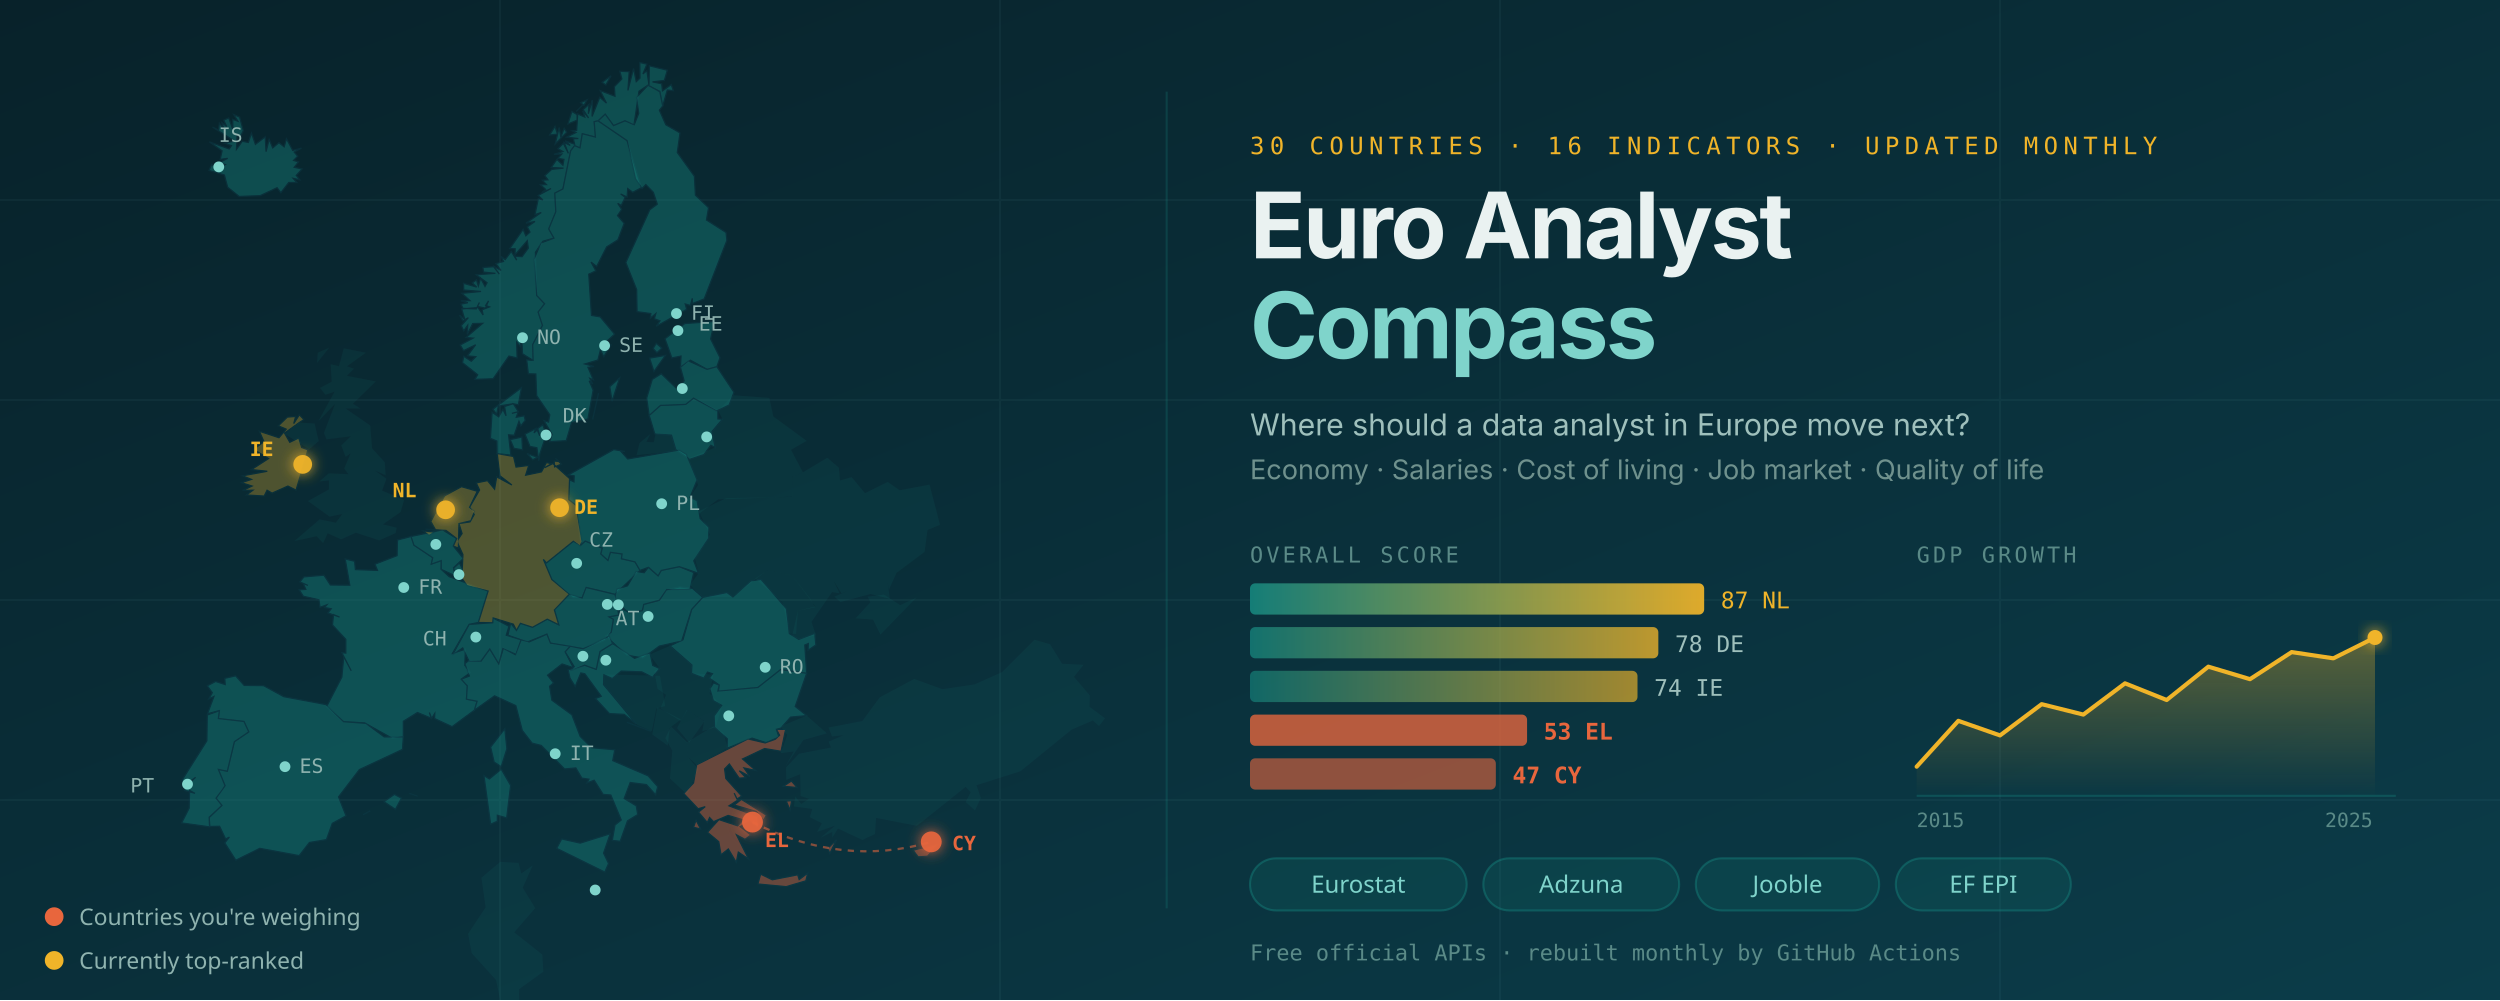
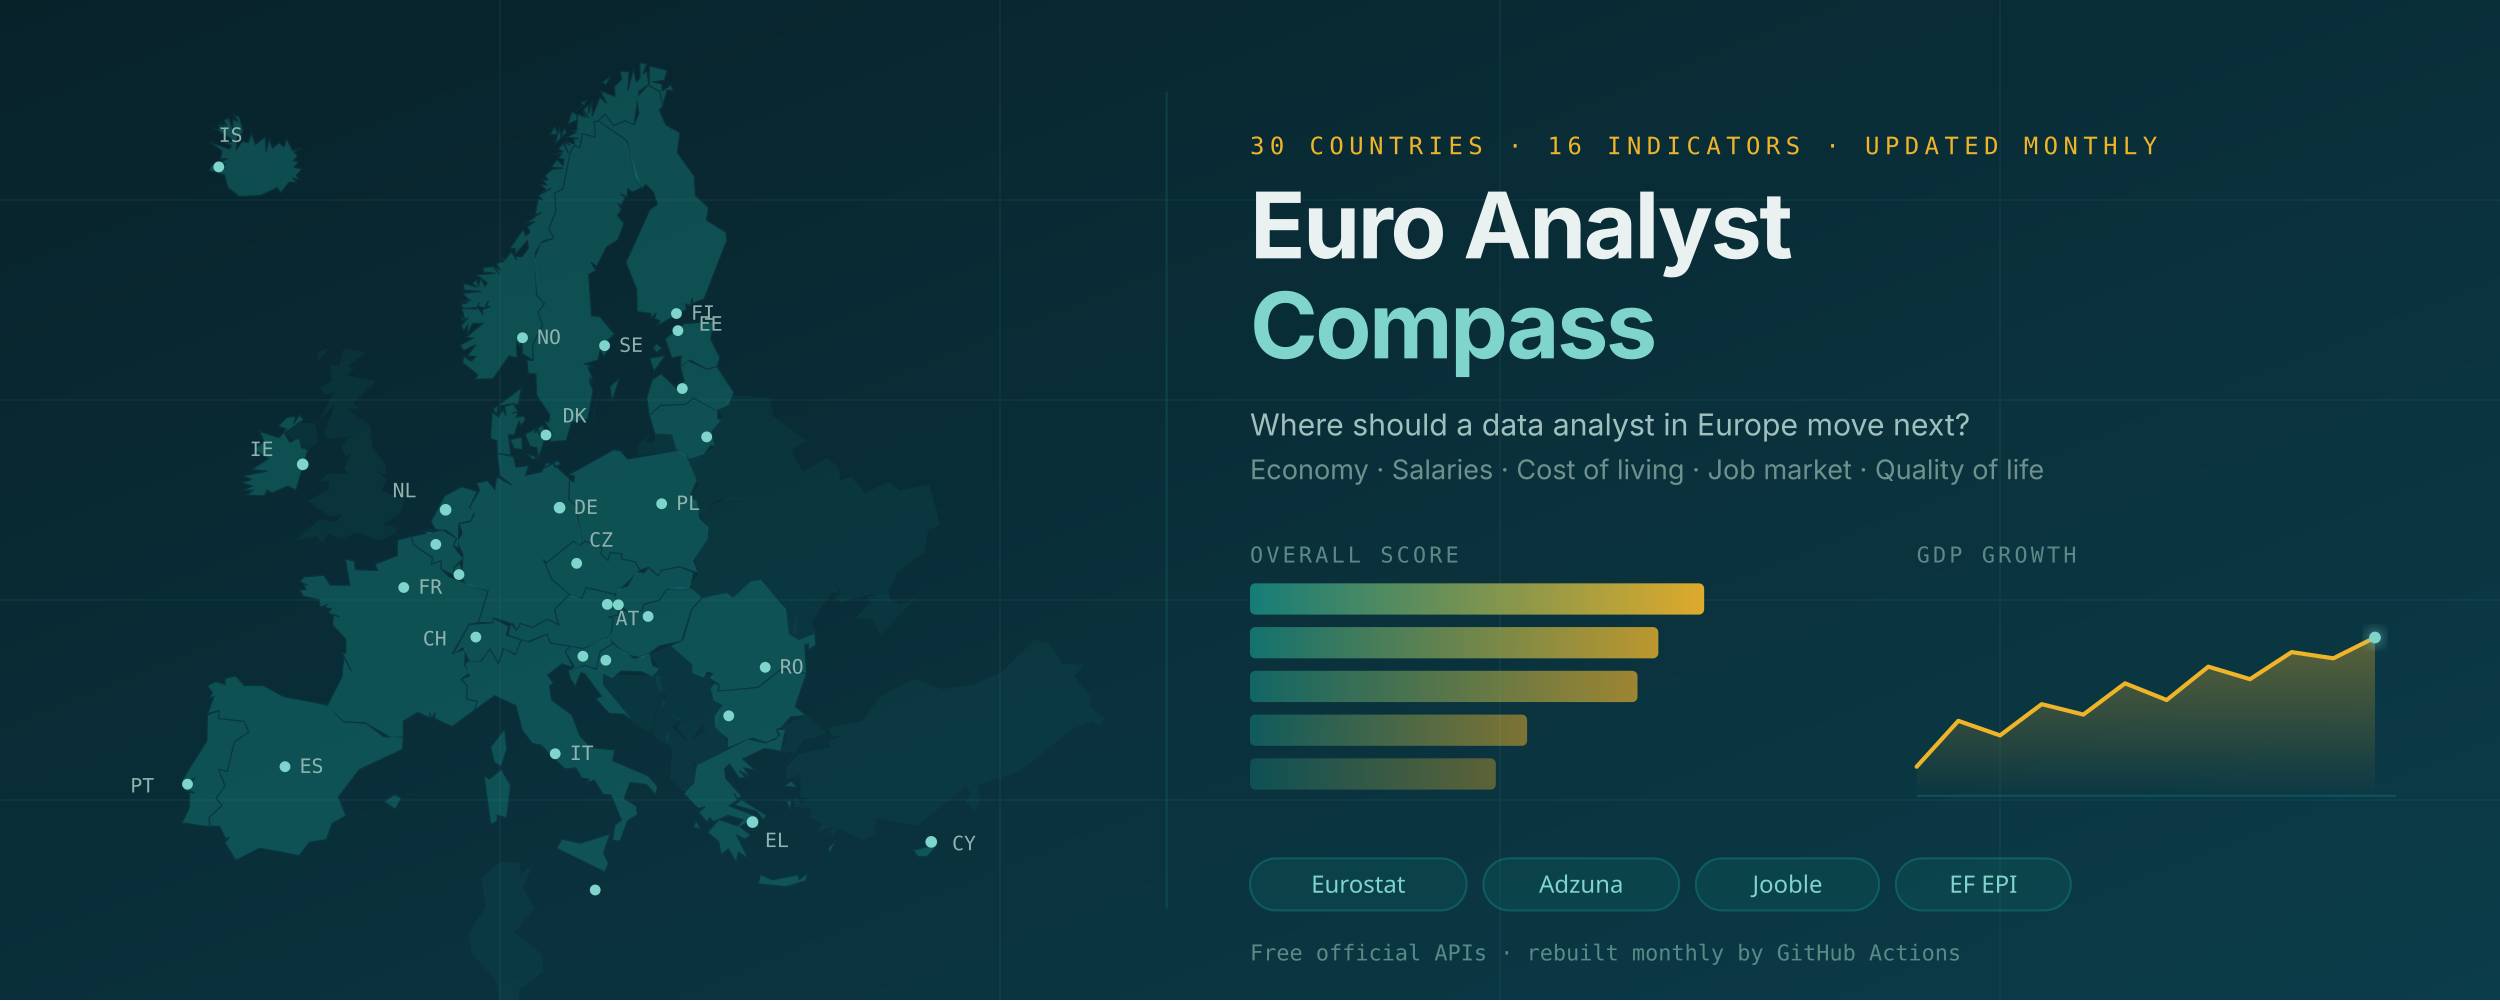
<svg xmlns="http://www.w3.org/2000/svg" viewBox="0 0 1200 480" width="1200" height="480" role="img" aria-label="Euro Analyst Compass - comparing 30 European countries for data analysts">
  <defs>
    <linearGradient id="bg" x1="0" y1="0" x2="1" y2="1">
      <stop offset="0" stop-color="#08222A" />
      <stop offset="1" stop-color="#0B3C49" />
    </linearGradient>
    <linearGradient id="bar" x1="0" y1="0" x2="1" y2="0">
      <stop offset="0" stop-color="#15837C" />
      <stop offset="1" stop-color="#F0B429" />
    </linearGradient>
    <linearGradient id="spark" x1="0" y1="0" x2="0" y2="1">
      <stop offset="0" stop-color="#F0B429" stop-opacity="0.35" />
      <stop offset="1" stop-color="#F0B429" stop-opacity="0" />
    </linearGradient>
    <filter id="glow" x="-60%" y="-60%" width="220%" height="220%">
      <feGaussianBlur stdDeviation="3.2" result="b" />
      <feMerge>
        <feMergeNode in="b" />
        <feMergeNode in="SourceGraphic" />
      </feMerge>
    </filter>
    <clipPath id="mapclip">
      <rect x="0" y="0" width="560" height="480" />
    </clipPath>
  </defs>
  <rect width="1200" height="480" fill="url(#bg)" />
  <g opacity="0.05" stroke="#7FD4CB" stroke-width="1">
    <line x1="0" y1="96" x2="1200" y2="96" />
    <line x1="0" y1="192" x2="1200" y2="192" />
    <line x1="0" y1="288" x2="1200" y2="288" />
    <line x1="0" y1="384" x2="1200" y2="384" />
    <line x1="240" y1="0" x2="240" y2="480" />
    <line x1="480" y1="0" x2="480" y2="480" />
    <line x1="720" y1="0" x2="720" y2="480" />
    <line x1="960" y1="0" x2="960" y2="480" />
  </g>
  <g clip-path="url(#mapclip)">
    <path d="M385.4,226.7L397.1,219.7L402.7,224.5L403.2,230.6L408.8,229.0L415.2,236.7L426.1,231.3L431.8,235.3L446.2,232.6L451.2,251.9L445.2,254.4L443.8,264.9L430.3,275.0L426.7,283.0L425.9,278.4L427.1,287.4L417.8,285.1L403.4,289.0L400.5,286.4L408.1,283.1L403.9,284.8L400.1,278.7L403.0,284.8L399.4,284.2L389.5,298.5L391.6,304.9L383.4,306.9L380.2,305.3L383.0,293.1L391.4,291.1L380.2,276.3L368.5,273.6L351.8,286.5L337.3,286.7L331.2,280.8L335.4,275.0L333.5,267.9L340.7,256.6L335.4,245.4L348.5,239.1L380.4,238.5L380.4,228.9L385.4,226.7Z" fill="#15837C" stroke="none" stroke-width="0" opacity="0.10" />
    <path d="M335.5,246.6L331.2,238.7L335.1,232.8L330.0,220.2L343.3,214.8L341.8,207.1L346.8,201.2L344.7,197.0L352.0,189.7L369.3,191.0L371.2,199.9L387.2,211.6L379.7,215.9L385.4,226.7L380.4,228.9L380.5,238.4L344.7,239.7L335.5,246.6Z" fill="#15837C" stroke="none" stroke-width="0" opacity="0.10" />
    <path d="M324.8,216.5L305.5,218.5L307.0,212.6L312.2,208.3L310.3,212.1L313.8,212.3L314.8,207.7L322.4,209.0L324.8,216.5ZM416.5,286.4L424.3,285.4L432.1,290.5L439.9,286.8L422.6,304.6L419.1,297.4L410.7,296.8L417.8,289.1L416.5,286.4Z" fill="#15837C" stroke="none" stroke-width="0" opacity="0.10" />
    <path d="M329.8,356.3L342.3,348.7L347.3,351.8L349.2,359.0L334.4,367.1L330.2,363.4L329.8,356.3Z" fill="#15837C" stroke="none" stroke-width="0" opacity="0.10" />
    <path d="M329.8,356.3L330.2,363.4L335.2,369.3L329.8,381.3L321.6,373.7L322.7,360.3L319.4,354.3L322.1,348.7L329.8,356.3Z" fill="#15837C" stroke="none" stroke-width="0" opacity="0.10" />
    <path d="M325.0,349.5L329.7,340.7L338.1,346.3L330.8,356.5L325.0,349.5Z" fill="#15837C" stroke="none" stroke-width="0" opacity="0.10" />
    <path d="M504.0,309.2L509.8,318.6L520.1,319.1L515.5,324.9L523.1,333.8L523.0,339.3L530.4,344.8L527.5,348.5L524.6,345.8L514.4,350.2L489.8,370.2L468.7,376.9L470.8,383.0L468.0,389.0L463.5,385.0L465.9,380.2L463.5,377.7L440.1,396.4L420.5,392.6L420.0,400.3L414.0,403.2L402.2,397.7L399.5,402.1L399.5,399.3L393.7,402.2L400.9,396.3L392.2,399.3L394.5,395.2L388.7,392.2L389.9,388.3L381.1,387.1L381.7,382.4L384.6,385.9L388.3,383.4L384.3,382.1L384.1,371.6L377.4,374.3L377.3,368.4L383.5,361.8L398.9,358.8L397.7,356.0L404.9,352.9L399.4,353.5L397.7,349.2L413.9,346.1L422.3,334.7L438.8,325.9L452.3,330.8L467.8,328.5L481.0,322.6L496.5,307.1L504.0,309.2ZM387.2,343.5L396.9,352.0L385.6,355.2L377.0,367.9L381.0,360.7L374.8,361.5L377.9,352.8L374.7,348.7L387.2,343.5Z" fill="#15837C" stroke="none" stroke-width="0" opacity="0.10" />
    <path d="M260.3,458.2L260.8,466.4L249.2,474.8L249.1,483.9L242.3,490.6L238.1,470.4L226.4,457.5L224.7,448.2L233.1,435.5L231.1,421.3L240.1,413.7L248.9,414.2L250.2,419.3L255.7,415.4L250.9,426.1L256.9,435.9L246.8,447.5L260.3,458.2Z" fill="#15837C" stroke="none" stroke-width="0" opacity="0.10" />
    <path d="M143.7,202.8L151.0,203.3L153.0,211.7L148.4,215.7L136.7,208.3L143.7,202.8ZM164.3,246.7L158.2,248.0L147.8,240.5L157.9,234.9L157.9,230.6L153.3,231.1L157.8,227.2L167.2,227.6L165.2,224.9L168.3,217.6L165.9,219.3L163.8,213.8L168.4,209.4L156.7,210.9L155.5,207.8L160.8,193.9L152.8,202.2L160.6,188.0L156.2,189.5L153.6,186.2L159.2,183.2L158.7,174.8L162.7,175.8L165.0,167.2L175.6,169.3L166.6,175.8L169.9,177.0L166.5,180.4L180.4,183.1L169.4,193.8L173.0,196.1L165.9,196.1L177.7,204.2L178.6,215.2L184.7,221.9L185.1,228.1L180.0,225.9L185.5,229.8L183.4,235.5L194.0,239.9L192.3,245.8L183.8,251.7L190.4,253.3L189.9,255.9L182.0,259.4L170.8,255.7L163.7,258.9L157.3,256.0L155.1,260.7L152.0,257.4L141.3,259.7L153.4,249.3L161.2,250.9L164.3,246.7ZM152.2,174.2L152.5,169.3L158.0,166.9L152.2,174.2Z" fill="#15837C" stroke="none" stroke-width="0" opacity="0.10" />
    <path d="M321.6,310.0L332.1,319.2L331.9,323.2L342.4,323.8L340.6,332.8L346.4,338.9L343.6,349.0L337.1,351.0L338.0,346.1L329.9,340.8L326.8,346.1L317.0,340.1L319.7,333.5L315.6,330.6L314.1,322.0L316.7,320.9L311.8,314.2L321.6,310.0Z" fill="#15837C" stroke="none" stroke-width="0" opacity="0.10" />
    <path d="M313.1,352.5L315.5,339.6L326.8,345.3L321.5,349.3L320.5,357.9L313.1,352.5Z" fill="#15837C" stroke="none" stroke-width="0" opacity="0.10" />
    <path d="M306.0,348.0L289.7,328.6L290.1,323.7L316.8,324.4L319.3,338.9L315.0,340.1L312.9,350.9L306.0,348.0Z" fill="#15837C" stroke="none" stroke-width="0" opacity="0.10" />
    <path d="M362.5,277.7L368.6,273.6L380.2,276.3L388.9,287.3L391.3,291.5L383.0,293.1L382.1,304.3L378.9,304.1L375.6,289.2L362.5,277.7Z" fill="#15837C" stroke="none" stroke-width="0" opacity="0.10" />
    <path d="M197.3,257.5L198.7,261.7L207.7,267.7L207.0,270.8L211.8,269.1L211.7,273.2L215.6,276.8L234.3,283.7L229.6,298.8L225.2,299.7L217.2,313.6L223.4,311.6L223.1,319.3L225.7,322.9L221.4,326.0L224.3,329.2L223.9,335.6L229.0,336.6L227.7,340.9L217.0,348.8L208.6,344.9L208.7,342.4L207.2,344.8L206.1,342.0L206.9,344.7L200.4,342.0L193.6,346.2L193.6,353.7L188.3,354.4L175.0,347.0L164.9,346.4L156.7,339.3L164.1,325.0L165.0,315.2L168.6,322.0L164.1,313.3L166.0,313.5L166.0,306.9L159.6,300.0L160.1,295.0L163.0,296.2L157.4,294.2L159.0,292.2L155.8,291.6L156.9,290.3L153.6,291.5L153.1,287.9L145.6,286.2L143.6,283.1L146.8,282.9L145.5,280.0L147.8,281.0L143.9,279.3L145.9,276.9L155.5,276.1L158.6,280.8L167.9,280.9L165.7,268.3L170.2,269.4L170.6,273.4L181.2,273.8L180.0,270.8L190.6,266.7L190.8,259.2L197.3,257.5ZM235.5,358.6L242.3,349.8L243.3,359.4L240.6,368.0L237.2,365.8L235.5,358.6Z" fill="#15837C" stroke="#0B3C49" stroke-width="0.6" opacity="0.42" />
    <path d="M344.6,197.2L344.6,201.1L346.8,201.2L341.8,207.1L343.3,214.8L341.2,213.7L337.9,218.2L331.0,220.5L324.4,215.9L322.3,208.9L314.3,208.3L311.6,199.4L317.0,194.6L329.1,194.1L332.9,191.1L344.6,197.2Z" fill="#15837C" stroke="#0B3C49" stroke-width="0.6" opacity="0.42" />
    <path d="M278.8,261.6L280.9,259.7L289.1,263.1L288.4,265.9L291.8,269.0L293.0,265.1L298.6,265.9L298.3,268.2L304.8,269.7L307.2,273.8L295.2,285.3L281.4,282.0L279.4,287.0L275.0,287.0L264.9,278.2L260.8,268.5L262.3,270.2L275.2,259.8L278.8,261.6Z" fill="#15837C" stroke="#0B3C49" stroke-width="0.6" opacity="0.42" />
    <path d="M326.6,176.3L326.9,170.9L322.5,171.8L319.2,162.6L328.7,155.3L342.9,154.3L341.1,162.7L345.6,171.7L344.1,176.0L339.4,177.3L331.4,172.9L326.6,176.3ZM319.4,170.6L313.9,178.3L311.8,171.9L319.4,170.6ZM313.5,167.3L315.0,164.8L317.7,167.1L315.3,169.3L313.5,167.3Z" fill="#15837C" stroke="#0B3C49" stroke-width="0.6" opacity="0.42" />
    <path d="M344.1,176.0L352.3,188.3L350.0,194.4L343.9,197.3L332.9,191.1L329.1,194.1L317.0,194.6L311.6,199.4L310.4,191.1L313.1,182.1L317.4,179.4L325.1,186.8L328.4,182.8L326.6,176.3L330.4,173.2L339.4,177.3L344.1,176.0Z" fill="#15837C" stroke="#0B3C49" stroke-width="0.6" opacity="0.42" />
    <path d="M287.1,58.0L285.2,58.4L285.8,65.8L279.5,64.2L278.4,71.0L275.8,69.9L273.9,72.4L270.2,90.7L266.3,92.7L266.8,101.6L263.4,109.9L265.9,114.3L260.6,115.8L257.0,121.1L257.6,141.8L261.4,145.8L258.3,149.8L260.4,156.2L255.7,165.4L255.9,173.0L250.8,169.8L250.4,162.1L249.7,166.3L248.0,164.2L248.2,171.8L244.3,170.9L236.7,181.8L227.9,182.1L229.3,179.9L222.0,174.1L222.6,171.0L226.2,173.4L228.4,171.2L224.4,170.8L228.3,165.5L222.5,168.3L220.9,165.6L227.1,162.3L223.7,162.0L231.7,155.2L226.9,155.3L224.3,160.5L224.5,156.1L222.6,158.8L221.4,156.3L224.8,152.5L222.2,154.0L220.6,151.3L223.1,153.3L221.6,148.3L229.4,147.6L231.9,151.2L231.4,148.7L235.0,147.3L233.1,146.6L234.5,144.4L233.0,147.9L229.2,147.1L230.1,145.2L228.6,148.3L222.2,148.0L221.3,146.0L224.6,145.3L221.2,144.4L225.6,144.3L221.7,140.8L230.9,139.9L222.6,139.2L222.5,136.0L228.8,137.8L226.7,135.8L228.7,134.3L229.6,137.3L230.7,133.5L232.8,137.5L233.8,135.7L228.6,131.9L237.8,131.2L232.1,130.6L231.8,128.4L237.0,128.0L239.7,131.6L236.6,127.6L240.5,129.8L238.0,126.5L241.7,125.5L240.5,123.1L242.5,124.6L245.4,120.7L248.0,124.9L247.2,123.0L250.6,123.2L253.6,119.1L253.1,115.5L247.2,122.3L247.3,119.4L244.7,119.3L251.1,110.1L252.4,113.2L254.4,111.4L253.1,108.9L256.8,106.3L252.5,107.1L259.8,102.0L256.8,103.0L258.4,95.3L260.6,96.0L258.3,93.8L264.5,90.5L260.0,92.5L261.9,90.9L259.4,88.7L262.3,88.6L260.3,86.5L263.0,86.3L261.5,84.3L264.8,81.3L270.5,80.7L264.6,80.4L267.3,76.5L270.2,79.3L270.7,76.5L267.8,76.0L269.7,73.9L265.9,74.1L270.2,72.7L267.8,71.4L270.4,68.8L272.8,73.6L270.8,68.4L273.7,69.8L271.2,67.6L275.8,69.2L275.2,66.6L277.6,66.5L272.0,65.8L276.5,63.6L274.7,62.8L276.8,62.6L277.3,54.7L280.7,56.2L279.7,53.3L282.5,56.6L279.9,52.6L282.7,50.1L282.4,54.6L284.3,48.0L284.2,55.9L287.9,46.7L291.1,49.5L288.1,43.5L295.2,46.2L294.9,41.6L298.5,37.9L297.5,34.2L302.0,34.4L301.4,43.4L304.1,32.9L305.4,39.2L307.2,37.5L307.1,30.0L310.5,30.8L308.6,35.5L310.5,33.9L311.5,40.8L311.7,31.6L320.3,33.7L318.9,38.6L313.2,39.3L317.6,40.2L318.0,43.6L322.2,40.6L323.2,43.5L320.3,43.2L318.1,50.9L316.7,43.9L311.0,40.9L306.7,43.8L304.3,60.0L300.0,58.0L294.5,60.3L290.5,54.8L287.1,58.0ZM272.0,63.5L266.5,69.1L268.4,61.2L269.2,65.8L270.8,61.6L272.0,63.5ZM263.8,64.8L266.4,60.7L267.6,64.4L263.8,64.8ZM277.0,55.0L277.0,57.7L272.6,59.5L274.5,53.5L277.0,55.0ZM279.8,50.3L276.6,53.5L279.8,50.3ZM281.8,47.9L280.3,50.6L278.7,49.3L281.8,47.9ZM290.8,40.8L289.0,39.5L293.3,36.4L290.8,40.8Z" fill="#15837C" stroke="#0B3C49" stroke-width="0.6" opacity="0.42" />
    <path d="M287.1,58.0L301.0,67.5L307.9,90.1L303.7,92.3L301.3,90.5L301.0,94.6L297.9,93.1L300.1,94.7L298.2,98.6L296.5,97.6L298.4,100.5L296.4,103.5L299.6,107.2L296.6,115.1L291.2,118.5L286.4,127.9L283.7,125.8L286.0,130.0L282.6,131.6L283.9,151.4L288.1,152.1L295.0,160.4L289.8,165.1L293.3,165.6L289.8,171.2L288.2,168.0L287.0,172.8L280.7,174.7L285.1,175.9L282.2,176.3L284.8,182.3L283.1,181.6L284.5,184.3L282.8,182.8L284.7,187.3L282.2,201.1L274.4,202.8L271.8,211.5L263.8,212.0L265.0,208.5L261.1,201.9L263.3,202.6L263.9,199.1L257.6,189.9L257.2,179.5L253.6,179.4L252.8,172.7L255.9,173.0L255.7,165.4L260.4,156.2L258.3,149.8L261.4,145.8L257.6,141.8L256.3,124.5L259.6,116.6L265.9,114.3L263.4,109.9L266.8,101.6L266.3,92.7L270.2,90.7L273.9,72.4L275.8,69.9L278.4,71.0L279.5,64.2L285.8,65.8L285.2,58.4L287.1,58.0ZM287.3,188.7L284.5,201.3L287.3,188.7ZM297.4,181.4L293.8,192.6L292.7,185.6L297.4,181.4Z" fill="#15837C" stroke="#0B3C49" stroke-width="0.6" opacity="0.42" />
    <path d="M318.1,50.9L316.5,52.9L319.6,59.9L326.4,63.8L325.1,73.2L333.3,84.6L333.8,93.7L340.1,99.7L339.1,105.6L348.5,111.6L348.9,115.4L338.0,143.5L332.3,145.7L332.3,143.2L331.4,146.6L328.9,145.9L329.6,148.5L315.0,156.6L316.8,154.0L314.1,153.0L314.8,150.5L312.2,152.7L312.4,150.5L305.8,149.6L305.6,139.0L300.4,126.0L311.9,100.7L315.5,98.0L313.6,92.3L310.0,88.6L308.2,90.5L305.0,85.8L301.0,67.5L287.1,58.0L290.5,54.8L294.5,60.3L300.0,58.0L304.4,59.9L306.6,54.4L305.5,46.8L311.0,40.9L316.7,44.0L318.1,50.9Z" fill="#15837C" stroke="#0B3C49" stroke-width="0.6" opacity="0.42" />
    <path d="M220.5,270.2L222.9,274.8L219.1,277.6L217.7,272.7L220.5,270.2Z" fill="#15837C" stroke="#0B3C49" stroke-width="0.6" opacity="0.42" />
    <path d="M197.3,257.5L212.4,254.3L219.2,258.5L217.6,262.1L222.4,268.1L217.7,272.5L218.3,276.3L211.8,273.3L211.8,269.1L207.0,270.8L207.7,267.7L198.7,261.7L197.3,257.5Z" fill="#15837C" stroke="#0B3C49" stroke-width="0.6" opacity="0.42" />
    <path d="M156.5,338.2L164.9,346.4L175.6,347.2L184.4,353.7L193.6,353.7L193.2,359.7L172.5,369.4L162.5,382.5L166.1,391.6L159.5,395.2L156.7,403.0L148.5,404.4L143.6,410.7L124.7,407.2L113.2,412.9L107.9,404.6L110.1,401.8L108.3,402.7L105.4,396.6L100.7,396.7L100.4,392.4L106.5,386.6L103.7,383.1L108.0,377.1L104.8,369.3L109.1,370.2L112.5,356.0L119.4,351.3L117.1,346.3L104.8,344.9L105.3,341.1L99.6,342.6L102.7,334.3L100.2,335.5L101.9,332.5L99.5,329.2L103.5,327.1L108.1,328.6L107.9,325.6L113.1,324.4L117.2,329.0L126.5,329.1L136.2,334.4L156.5,338.2ZM177.7,389.2L174.3,391.1L177.7,389.2ZM192.7,383.1L189.8,388.5L184.3,384.8L189.3,381.3L192.7,383.1ZM200.5,382.2L196.5,380.8L200.5,382.2Z" fill="#15837C" stroke="#0B3C49" stroke-width="0.6" opacity="0.42" />
    <path d="M238.6,217.7L238.5,211.7L235.4,210.4L236.2,197.9L239.4,200.1L241.4,196.5L242.9,199.6L242.2,195.1L246.3,193.8L239.2,194.9L238.4,198.9L236.6,196.4L250.3,186.1L248.8,194.3L246.4,193.8L248.8,197.6L245.7,198.4L248.7,197.7L247.8,200.3L251.6,199.6L252.1,201.8L250.0,204.4L249.1,202.2L246.8,208.9L244.1,208.7L245.2,218.5L238.6,217.7ZM258.0,219.5L255.7,220.7L253.0,217.7L258.0,219.5ZM250.8,215.9L246.7,215.2L244.9,211.0L250.5,209.8L250.8,215.9ZM259.2,217.6L258.6,221.1L257.7,214.9L254.4,214.3L252.0,208.4L257.2,205.7L256.3,207.8L258.2,206.1L259.1,209.2L257.7,206.0L260.5,203.9L262.3,208.5L259.2,217.6Z" fill="#15837C" stroke="#0B3C49" stroke-width="0.6" opacity="0.42" />
    <path d="M337.3,286.7L348.9,284.4L351.8,286.5L360.4,278.8L365.3,278.1L377.5,292.2L378.9,304.1L383.4,306.9L391.1,304.0L391.6,309.6L387.9,312.1L388.0,308.9L386.3,309.6L387.2,323.2L374.7,321.4L363.8,330.0L344.8,331.8L345.2,328.8L340.5,325.5L342.0,323.4L339.6,322.6L337.8,325.5L331.9,323.2L332.1,319.2L321.6,310.0L327.8,307.1L332.0,292.5L337.3,286.7Z" fill="#15837C" stroke="#0B3C49" stroke-width="0.6" opacity="0.42" />
    <path d="M337.3,286.7L332.0,292.5L327.2,307.7L316.5,310.1L308.6,315.9L300.6,314.4L290.7,305.2L293.4,303.4L294.4,297.3L292.3,296.1L297.0,295.2L297.4,291.6L302.2,294.1L308.3,293.1L309.0,290.1L316.5,288.1L319.8,283.1L326.2,281.7L332.4,282.4L337.3,286.7Z" fill="#15837C" stroke="#0B3C49" stroke-width="0.6" opacity="0.42" />
    <path d="M333.0,274.8L331.2,282.9L320.0,283.0L316.5,288.1L309.0,290.1L308.3,293.1L301.6,294.0L294.7,288.1L296.1,282.7L301.2,281.2L305.3,274.3L309.2,274.9L311.2,272.3L315.9,276.4L317.4,273.8L326.1,272.0L333.0,274.8Z" fill="#15837C" stroke="#0B3C49" stroke-width="0.6" opacity="0.42" />
    <path d="M307.2,273.8L304.8,269.7L298.3,268.2L298.6,265.9L293.0,265.1L291.8,269.0L288.4,265.9L289.1,263.1L280.9,259.7L278.8,261.6L276.5,242.6L273.0,239.8L273.4,230.3L275.5,231.3L275.6,228.4L272.7,228.0L294.6,215.8L300.0,216.7L297.9,216.5L301.3,220.3L326.0,216.0L329.5,218.1L334.6,230.4L331.2,238.7L334.6,240.3L336.1,248.9L340.3,253.1L340.2,258.3L333.0,269.2L335.3,275.2L326.1,272.0L317.4,273.8L315.9,276.4L311.3,272.3L307.2,273.8Z" fill="#15837C" stroke="#0B3C49" stroke-width="0.6" opacity="0.42" />
    <path d="M295.2,285.3L297.0,295.2L292.3,296.1L294.4,297.3L293.4,303.4L290.3,307.4L279.9,311.4L264.2,308.7L262.5,304.4L253.1,308.2L243.8,304.9L245.1,299.1L247.9,302.6L249.8,299.2L255.6,301.1L262.7,297.2L268.2,299.9L266.1,292.7L273.3,285.2L279.4,287.0L281.3,282.0L295.2,285.3Z" fill="#15837C" stroke="#0B3C49" stroke-width="0.6" opacity="0.42" />
    <path d="M224.9,317.1L230.9,317.3L235.1,311.5L239.4,318.6L241.6,311.1L247.3,314.2L250.1,307.1L254.0,308.1L262.5,304.4L264.2,308.7L273.7,310.2L271.3,312.9L275.2,320.5L269.8,318.7L262.8,324.1L265.7,327.8L263.8,329.4L264.9,336.1L274.5,343.1L278.5,353.5L284.0,358.9L295.1,359.9L294.1,365.1L311.1,372.4L315.7,377.6L314.7,381.5L310.3,376.6L302.5,375.6L299.6,383.3L305.4,386.8L306.1,391.0L301.2,394.0L297.7,403.8L293.9,403.4L295.2,396.0L298.2,393.6L293.2,381.6L289.5,381.3L285.2,374.5L281.7,375.8L282.7,374.0L279.3,373.5L276.4,368.6L271.0,369.1L259.8,357.8L255.4,356.7L250.7,350.6L247.6,338.7L237.4,334.0L227.7,340.9L229.0,336.6L223.9,335.6L224.3,329.2L221.4,326.0L225.3,324.5L223.1,318.6L224.9,317.1ZM292.9,400.2L289.7,409.5L292.1,414.5L290.3,418.6L267.2,407.2L269.6,402.7L278.5,404.7L292.9,400.2ZM245.1,377.0L243.2,392.6L238.7,391.3L238.7,394.2L235.5,395.6L232.3,372.3L234.9,373.9L240.6,369.2L245.1,377.0Z" fill="#15837C" stroke="#0B3C49" stroke-width="0.6" opacity="0.42" />
    <path d="M250.1,307.1L247.6,314.1L241.4,311.3L239.4,318.6L235.1,311.5L230.8,317.4L225.2,317.5L222.1,311.0L217.2,314.4L225.2,299.7L236.5,298.9L236.6,296.6L244.3,300.6L243.0,304.9L250.1,307.1Z" fill="#15837C" stroke="#0B3C49" stroke-width="0.6" opacity="0.42" />
    <path d="M294.1,308.9L304.6,316.0L312.0,313.3L313.3,319.4L316.7,320.9L313.2,325.1L308.1,322.5L298.2,322.1L293.9,325.7L289.9,323.9L289.7,328.6L305.4,347.5L299.6,342.9L292.5,342.5L285.8,335.3L288.6,334.2L280.7,323.4L278.8,323.0L276.1,329.5L273.6,325.5L272.7,321.5L280.6,319.3L286.2,321.3L288.0,312.7L294.1,308.9ZM312.4,351.0L300.9,346.7L312.4,351.0Z" fill="#15837C" stroke="#0B3C49" stroke-width="0.6" opacity="0.42" />
    <path d="M273.8,322.0L275.6,320.0L271.3,312.9L273.7,310.2L279.9,311.4L292.4,305.3L294.1,308.9L288.0,312.7L286.2,321.3L280.6,319.3L273.8,322.0Z" fill="#15837C" stroke="#0B3C49" stroke-width="0.6" opacity="0.42" />
    <path d="M374.8,349.5L372.7,350.1L373.9,353.8L367.7,356.5L361.0,354.3L349.0,359.2L349.1,354.6L343.0,349.2L342.8,343.6L346.4,338.6L342.4,336.3L340.7,330.6L342.5,327.8L345.2,328.8L344.6,331.7L363.8,330.0L374.7,321.4L387.2,323.2L381.7,339.1L387.2,343.5L379.5,344.2L374.8,349.5Z" fill="#15837C" stroke="#0B3C49" stroke-width="0.6" opacity="0.42" />
    <path d="M106.5,379.4L103.7,383.1L106.5,386.6L100.4,392.3L100.6,396.9L87.2,395.0L90.8,387.9L91.0,379.4L93.6,380.8L88.5,379.4L89.0,376.7L93.9,373.1L90.2,376.5L87.3,374.6L99.3,355.6L99.5,343.2L105.3,341.1L104.8,344.9L117.1,346.3L119.4,351.3L112.5,356.0L109.1,370.2L104.8,369.3L108.0,377.1L106.5,379.4ZM-37.0,335.7L-41.9,333.2L-37.0,335.7Z" fill="#15837C" stroke="#0B3C49" stroke-width="0.6" opacity="0.42" />
    <path d="M144.7,71.1L141.2,73.0L142.9,75.0L140.9,77.0L143.3,77.7L141.2,80.3L145.0,81.1L142.2,84.2L143.9,86.3L140.7,85.6L142.5,87.6L138.6,87.6L134.8,92.5L133.0,90.1L124.9,93.9L114.8,94.3L109.3,89.9L107.7,84.0L100.3,81.8L101.6,79.0L104.1,80.8L108.1,79.0L105.2,78.1L109.3,76.0L105.7,76.5L106.6,72.4L100.5,68.1L110.0,71.5L111.1,69.9L107.8,68.7L112.6,67.7L102.0,61.0L104.9,62.4L105.3,59.1L107.6,62.1L106.5,58.9L108.8,60.7L107.4,57.7L109.8,56.6L111.8,62.3L111.7,57.3L114.2,58.2L112.2,55.0L115.0,56.2L116.8,62.7L115.4,65.5L113.8,64.4L113.5,71.7L116.3,67.8L119.2,68.4L120.7,63.9L122.6,69.3L127.3,65.7L127.7,72.8L129.2,66.9L130.9,71.0L133.9,68.5L136.4,70.5L137.5,66.6L140.5,72.2L144.7,71.1Z" fill="#15837C" stroke="#0B3C49" stroke-width="0.6" opacity="0.42" />
    <path d="M286.0,427.3L284.0,426.5L286.0,427.3Z" fill="#15837C" stroke="#0B3C49" stroke-width="0.6" opacity="0.42" />
-     <path d="M273.3,285.2L266.1,292.8L268.2,299.9L262.7,297.2L255.6,301.1L249.8,299.2L247.9,302.6L246.4,299.6L236.7,296.6L236.5,298.9L229.6,298.8L234.3,283.7L224.2,281.1L221.7,277.6L222.2,266.2L219.3,259.8L221.8,256.1L220.3,251.3L225.6,250.5L227.6,247.0L225.4,243.5L230.2,235.2L228.6,231.8L234.0,230.7L237.4,234.8L238.4,228.9L245.7,232.8L240.0,228.4L238.6,217.7L246.5,219.1L247.7,224.2L253.8,223.4L252.3,228.1L259.9,226.5L262.3,222.0L264.7,222.6L261.4,224.5L265.4,222.5L273.4,229.7L273.0,239.8L276.5,242.6L279.4,260.0L278.4,262.1L275.2,259.8L262.3,270.2L260.8,268.5L264.9,278.2L273.3,285.2ZM269.5,222.8L266.2,224.1L266.0,221.3L268.3,221.5L266.6,220.0L269.5,222.8Z" fill="#F0B429" stroke="#0B3C49" stroke-width="0.6" opacity="0.30" />
-     <path d="M143.7,202.8L136.6,207.9L139.1,212.3L143.4,210.2L144.8,214.8L147.8,215.9L142.1,235.3L138.2,233.3L130.6,236.7L128.2,235.3L126.8,238.1L118.3,237.6L121.4,235.3L116.5,235.4L121.0,233.3L115.9,231.7L120.7,230.1L116.4,228.4L128.3,226.2L120.7,225.4L128.9,220.1L121.7,215.7L126.7,212.0L124.5,207.0L133.9,210.1L137.4,206.0L133.6,204.4L137.9,200.2L141.9,199.9L141.0,203.3L143.7,199.1L145.9,201.4L143.7,202.8Z" fill="#F0B429" stroke="#0B3C49" stroke-width="0.6" opacity="0.30" />
-     <path d="M229.1,235.8L225.4,243.5L227.8,245.5L226.0,250.0L220.3,251.3L220.0,263.1L217.6,262.1L219.2,258.5L214.1,254.6L204.3,254.0L209.2,254.6L206.8,250.3L213.4,238.0L221.5,233.6L229.1,235.8ZM203.0,254.8L208.7,255.4L205.9,257.0L203.0,254.8Z" fill="#F0B429" stroke="#0B3C49" stroke-width="0.6" opacity="0.30" />
-     <path d="M450.4,405.1L445.2,411.0L440.7,411.3L438.3,408.1L450.4,405.1Z" fill="#E8663D" stroke="#0B3C49" stroke-width="0.6" opacity="0.42" />
-     <path d="M334.4,367.1L359.0,354.7L367.3,356.6L372.2,354.8L374.2,352.9L372.7,350.1L377.1,350.1L374.9,360.6L367.0,359.3L356.4,364.3L362.7,369.8L357.1,368.6L359.9,372.7L354.9,370.0L358.0,373.3L354.8,373.5L350.1,366.7L347.8,369.1L348.4,373.7L356.0,382.1L353.8,383.5L352.4,380.7L354.0,384.1L349.9,386.8L363.7,392.0L364.2,397.7L359.8,394.1L355.3,396.8L360.4,400.8L357.6,402.9L353.5,400.7L359.3,412.3L354.4,409.0L353.4,413.9L349.6,407.5L346.1,410.3L345.0,404.0L339.6,399.5L345.1,393.4L354.1,396.4L356.7,393.5L349.5,391.4L342.5,394.4L340.6,392.4L339.5,394.8L335.3,389.8L338.5,387.2L335.1,388.2L328.2,380.9L332.9,375.8L334.4,367.1ZM387.7,419.1L386.8,422.8L377.3,425.6L363.8,424.3L365.1,419.6L370.7,422.3L382.9,419.9L383.6,422.2L387.7,419.1ZM401.5,403.1L398.3,409.7L397.4,407.2L401.5,403.1ZM336.3,397.9L332.9,397.1L334.1,393.7L336.3,397.9ZM380.0,384.3L379.2,388.8L377.4,384.5L380.0,384.3ZM367.9,391.3L366.5,393.7L363.0,389.5L352.4,386.4L355.9,383.7L367.9,391.3ZM382.6,378.0L376.0,377.4L379.9,374.9L382.6,378.0Z" fill="#E8663D" stroke="#0B3C49" stroke-width="0.6" opacity="0.42" />
-     <g filter="url(#glow)" opacity="0.95">
-       <circle cx="447.0" cy="404.1" r="5.0" fill="#E8663D" />
-       <circle cx="268.6" cy="243.7" r="4.5" fill="#F0B429" />
-       <circle cx="361.2" cy="394.6" r="5.0" fill="#E8663D" />
-       <circle cx="145.3" cy="222.9" r="4.5" fill="#F0B429" />
-       <circle cx="213.9" cy="244.7" r="4.5" fill="#F0B429" />
-     </g>
+     <path d="M273.3,285.2L266.1,292.8L268.2,299.9L262.7,297.2L255.6,301.1L249.8,299.2L247.9,302.6L246.4,299.6L236.7,296.6L236.5,298.9L229.6,298.8L234.3,283.7L224.2,281.1L221.7,277.6L222.2,266.2L219.3,259.8L221.8,256.1L220.3,251.3L225.6,250.5L227.6,247.0L225.4,243.5L230.2,235.2L228.6,231.8L234.0,230.7L237.4,234.8L238.4,228.9L245.7,232.8L240.0,228.4L238.6,217.7L246.5,219.1L247.7,224.2L253.8,223.4L252.3,228.1L259.9,226.5L262.3,222.0L264.7,222.6L261.4,224.5L265.4,222.5L273.4,229.7L273.0,239.8L276.5,242.6L279.4,260.0L278.4,262.1L275.2,259.8L262.3,270.2L260.8,268.5L264.9,278.2L273.3,285.2ZM269.5,222.8L266.2,224.1L266.0,221.3L268.3,221.5L266.6,220.0L269.5,222.8Z" fill="#15837C" stroke="#0B3C49" stroke-width="0.6" opacity="0.42" />
+     <path d="M143.7,202.8L136.6,207.9L139.1,212.3L143.4,210.2L144.8,214.8L147.8,215.9L142.1,235.3L138.2,233.3L130.6,236.7L128.2,235.3L126.8,238.1L118.3,237.6L121.4,235.3L116.5,235.4L121.0,233.3L115.9,231.7L120.7,230.1L116.4,228.4L128.3,226.2L120.7,225.4L128.9,220.1L121.7,215.7L126.7,212.0L124.5,207.0L133.9,210.1L137.4,206.0L133.6,204.4L137.9,200.2L141.9,199.9L141.0,203.3L143.7,199.1L145.9,201.4L143.7,202.8Z" fill="#15837C" stroke="#0B3C49" stroke-width="0.6" opacity="0.42" />
+     <path d="M229.1,235.8L225.4,243.5L227.8,245.5L226.0,250.0L220.3,251.3L220.0,263.1L217.6,262.1L219.2,258.5L214.1,254.6L204.3,254.0L209.2,254.6L206.8,250.3L213.4,238.0L221.5,233.6L229.1,235.8ZM203.0,254.8L208.7,255.4L205.9,257.0L203.0,254.8Z" fill="#15837C" stroke="#0B3C49" stroke-width="0.6" opacity="0.42" />
+     <path d="M450.4,405.1L445.2,411.0L440.7,411.3L438.3,408.1L450.4,405.1Z" fill="#15837C" stroke="#0B3C49" stroke-width="0.6" opacity="0.42" />
+     <path d="M334.4,367.1L359.0,354.7L367.3,356.6L372.2,354.8L374.2,352.9L372.7,350.1L377.1,350.1L374.9,360.6L367.0,359.3L356.4,364.3L362.7,369.8L357.1,368.6L359.9,372.7L354.9,370.0L358.0,373.3L354.8,373.5L350.1,366.7L347.8,369.1L348.4,373.7L356.0,382.1L353.8,383.5L352.4,380.7L354.0,384.1L349.9,386.8L363.7,392.0L364.2,397.7L359.8,394.1L355.3,396.8L360.4,400.8L357.6,402.9L353.5,400.7L359.3,412.3L354.4,409.0L353.4,413.9L349.6,407.5L346.1,410.3L345.0,404.0L339.6,399.5L345.1,393.4L354.1,396.4L356.7,393.5L349.5,391.4L342.5,394.4L340.6,392.4L339.5,394.8L335.3,389.8L338.5,387.2L335.1,388.2L328.2,380.9L332.9,375.8L334.4,367.1ZM387.7,419.1L386.8,422.8L377.3,425.6L363.8,424.3L365.1,419.6L370.7,422.3L382.9,419.9L383.6,422.2L387.7,419.1ZM401.5,403.1L398.3,409.7L397.4,407.2L401.5,403.1ZM336.3,397.9L332.9,397.1L334.1,393.7L336.3,397.9ZM380.0,384.3L379.2,388.8L377.4,384.5L380.0,384.3ZM367.9,391.3L366.5,393.7L363.0,389.5L352.4,386.4L355.9,383.7L367.9,391.3ZM382.6,378.0L376.0,377.4L379.9,374.9L382.6,378.0Z" fill="#15837C" stroke="#0B3C49" stroke-width="0.6" opacity="0.42" />
+     <circle cx="447.0" cy="404.1" r="2.8" fill="#7FD4CB" />
+     <circle cx="268.6" cy="243.7" r="2.8" fill="#7FD4CB" />
+     <circle cx="361.2" cy="394.6" r="2.8" fill="#7FD4CB" />
+     <circle cx="145.3" cy="222.9" r="2.8" fill="#7FD4CB" />
+     <circle cx="213.9" cy="244.7" r="2.8" fill="#7FD4CB" />
    <circle cx="291.5" cy="290.1" r="2.6" fill="#7FD4CB" />
    <circle cx="209.2" cy="261.3" r="2.6" fill="#7FD4CB" />
    <circle cx="349.8" cy="343.6" r="2.6" fill="#7FD4CB" />
    <circle cx="290.8" cy="316.9" r="2.6" fill="#7FD4CB" />
    <circle cx="276.8" cy="270.4" r="2.6" fill="#7FD4CB" />
    <circle cx="262.1" cy="208.8" r="2.6" fill="#7FD4CB" />
    <circle cx="325.4" cy="158.7" r="2.6" fill="#7FD4CB" />
    <circle cx="324.7" cy="150.5" r="2.6" fill="#7FD4CB" />
    <circle cx="193.8" cy="282.0" r="2.6" fill="#7FD4CB" />
    <circle cx="311.1" cy="295.9" r="2.6" fill="#7FD4CB" />
    <circle cx="266.5" cy="361.8" r="2.6" fill="#7FD4CB" />
    <circle cx="327.5" cy="186.5" r="2.6" fill="#7FD4CB" />
    <circle cx="339.2" cy="209.7" r="2.6" fill="#7FD4CB" />
    <circle cx="220.3" cy="275.8" r="2.6" fill="#7FD4CB" />
    <circle cx="285.7" cy="427.2" r="2.6" fill="#7FD4CB" />
    <circle cx="317.6" cy="241.8" r="2.6" fill="#7FD4CB" />
    <circle cx="90.0" cy="376.4" r="2.6" fill="#7FD4CB" />
    <circle cx="367.3" cy="320.3" r="2.6" fill="#7FD4CB" />
    <circle cx="296.8" cy="290.3" r="2.6" fill="#7FD4CB" />
    <circle cx="279.8" cy="315.0" r="2.6" fill="#7FD4CB" />
    <circle cx="136.8" cy="368.0" r="2.6" fill="#7FD4CB" />
    <circle cx="290.2" cy="165.9" r="2.6" fill="#7FD4CB" />
    <circle cx="250.8" cy="162.1" r="2.6" fill="#7FD4CB" />
    <circle cx="228.4" cy="305.8" r="2.6" fill="#7FD4CB" />
    <circle cx="105.0" cy="80.1" r="2.6" fill="#7FD4CB" />
    <text x="295.5" y="300.1" fill="#8FB3AF" font-size="9.5" font-family="ui-monospace,Menlo,monospace" font-weight="400" text-anchor="start">AT</text>
-     <text x="457.0" y="408.1" fill="#E8663D" font-size="9.5" font-family="ui-monospace,Menlo,monospace" font-weight="700" text-anchor="start">CY</text>
+     <text x="457.0" y="408.1" fill="#8FB3AF" font-size="9.5" font-family="ui-monospace,Menlo,monospace" font-weight="400" text-anchor="start">CY</text>
    <text x="282.8" y="262.4" fill="#8FB3AF" font-size="9.5" font-family="ui-monospace,Menlo,monospace" font-weight="400" text-anchor="start">CZ</text>
    <text x="270.1" y="202.8" fill="#8FB3AF" font-size="9.5" font-family="ui-monospace,Menlo,monospace" font-weight="400" text-anchor="start">DK</text>
    <text x="335.4" y="158.7" fill="#8FB3AF" font-size="9.5" font-family="ui-monospace,Menlo,monospace" font-weight="400" text-anchor="start">EE</text>
    <text x="331.7" y="153.5" fill="#8FB3AF" font-size="9.5" font-family="ui-monospace,Menlo,monospace" font-weight="400" text-anchor="start">FI</text>
    <text x="200.8" y="285.0" fill="#8FB3AF" font-size="9.5" font-family="ui-monospace,Menlo,monospace" font-weight="400" text-anchor="start">FR</text>
-     <text x="275.6" y="246.7" fill="#F0B429" font-size="9.5" font-family="ui-monospace,Menlo,monospace" font-weight="700" text-anchor="start">DE</text>
-     <text x="367.2" y="406.6" fill="#E8663D" font-size="9.5" font-family="ui-monospace,Menlo,monospace" font-weight="700" text-anchor="start">EL</text>
-     <text x="131.3" y="218.9" fill="#F0B429" font-size="9.5" font-family="ui-monospace,Menlo,monospace" font-weight="700" text-anchor="end">IE</text>
+     <text x="275.6" y="246.7" fill="#8FB3AF" font-size="9.5" font-family="ui-monospace,Menlo,monospace" font-weight="400" text-anchor="start">DE</text>
+     <text x="367.2" y="406.6" fill="#8FB3AF" font-size="9.5" font-family="ui-monospace,Menlo,monospace" font-weight="400" text-anchor="start">EL</text>
+     <text x="131.3" y="218.9" fill="#8FB3AF" font-size="9.5" font-family="ui-monospace,Menlo,monospace" font-weight="400" text-anchor="end">IE</text>
    <text x="273.5" y="364.8" fill="#8FB3AF" font-size="9.5" font-family="ui-monospace,Menlo,monospace" font-weight="400" text-anchor="start">IT</text>
-     <text x="199.9" y="238.7" fill="#F0B429" font-size="9.5" font-family="ui-monospace,Menlo,monospace" font-weight="700" text-anchor="end">NL</text>
+     <text x="199.9" y="238.7" fill="#8FB3AF" font-size="9.5" font-family="ui-monospace,Menlo,monospace" font-weight="400" text-anchor="end">NL</text>
    <text x="324.6" y="244.8" fill="#8FB3AF" font-size="9.5" font-family="ui-monospace,Menlo,monospace" font-weight="400" text-anchor="start">PL</text>
    <text x="74.0" y="380.4" fill="#8FB3AF" font-size="9.5" font-family="ui-monospace,Menlo,monospace" font-weight="400" text-anchor="end">PT</text>
    <text x="374.3" y="323.3" fill="#8FB3AF" font-size="9.5" font-family="ui-monospace,Menlo,monospace" font-weight="400" text-anchor="start">RO</text>
    <text x="143.8" y="371.0" fill="#8FB3AF" font-size="9.5" font-family="ui-monospace,Menlo,monospace" font-weight="400" text-anchor="start">ES</text>
    <text x="297.2" y="168.9" fill="#8FB3AF" font-size="9.5" font-family="ui-monospace,Menlo,monospace" font-weight="400" text-anchor="start">SE</text>
    <text x="257.8" y="165.1" fill="#8FB3AF" font-size="9.5" font-family="ui-monospace,Menlo,monospace" font-weight="400" text-anchor="start">NO</text>
    <text x="214.4" y="309.8" fill="#8FB3AF" font-size="9.5" font-family="ui-monospace,Menlo,monospace" font-weight="400" text-anchor="end">CH</text>
    <text x="105.0" y="68.1" fill="#8FB3AF" font-size="9.5" font-family="ui-monospace,Menlo,monospace" font-weight="400" text-anchor="start">IS</text>
-     <path d="M361.2,394.6 Q404.1,416.6 447.0,404.1" fill="none" stroke="#E8663D" stroke-width="1.1" stroke-dasharray="3,3" opacity="0.55" />
-   </g>
-   <g font-family="ui-sans-serif,system-ui,sans-serif" font-size="11">
-     <circle cx="26" cy="440" r="4.5" fill="#E8663D" />
-     <text x="38" y="444" fill="#8FB3AF">Countries you're weighing</text>
-     <circle cx="26" cy="461" r="4.5" fill="#F0B429" />
-     <text x="38" y="465" fill="#8FB3AF">Currently top-ranked</text>
  </g>
  <line x1="560" y1="44" x2="560" y2="436" stroke="#15837C" stroke-width="1" opacity="0.25" />
  <text x="600" y="74" fill="#F0B429" font-size="11.5" font-family="ui-monospace,Menlo,monospace" letter-spacing="2.6">30 COUNTRIES · 16 INDICATORS · UPDATED MONTHLY</text>
  <g font-family="ui-sans-serif,system-ui,-apple-system,sans-serif">
    <text x="600" y="124" fill="#EAF2F1" font-size="44" font-weight="700" letter-spacing="-1.2">Euro Analyst</text>
    <text x="600" y="172" fill="#7FD4CB" font-size="44" font-weight="700" letter-spacing="-1.2">Compass</text>
    <text x="600" y="209" fill="#9FC0BC" font-size="14.5">Where should a data analyst in Europe move next?</text>
    <text x="600" y="230" fill="#6F918D" font-size="13">Economy · Salaries · Cost of living · Job market · Quality of life</text>
  </g>
  <text x="600" y="270" fill="#5A8A87" font-size="10.5" font-family="ui-monospace,Menlo,monospace" letter-spacing="1.5">OVERALL SCORE</text>
-   <g font-family="ui-monospace,Menlo,monospace" font-size="11">
+   <g>
    <rect x="600" y="280" width="218" height="15" rx="2.5" fill="url(#bar)" opacity="0.92" />
-     <text x="826" y="292" fill="#F0B429">87  NL</text>
    <rect x="600" y="301" width="196" height="15" rx="2.5" fill="url(#bar)" opacity="0.78" />
-     <text x="804" y="313" fill="#9FC0BC">78  DE</text>
-     <rect x="600" y="322" width="186" height="15" rx="2.5" fill="url(#bar)" opacity="0.66" />
-     <text x="794" y="334" fill="#9FC0BC">74  IE</text>
-     <rect x="600" y="343" width="133" height="15" rx="2.5" fill="#E8663D" opacity="0.78" />
-     <text x="741" y="355" fill="#E8663D" font-weight="700">53  EL</text>
-     <rect x="600" y="364" width="118" height="15" rx="2.5" fill="#E8663D" opacity="0.6" />
-     <text x="726" y="376" fill="#E8663D" font-weight="700">47  CY</text>
+     <rect x="600" y="322" width="186" height="15" rx="2.5" fill="url(#bar)" opacity="0.64" />
+     <rect x="600" y="343" width="133" height="15" rx="2.5" fill="url(#bar)" opacity="0.5" />
+     <rect x="600" y="364" width="118" height="15" rx="2.5" fill="url(#bar)" opacity="0.36" />
  </g>
  <text x="920" y="270" fill="#5A8A87" font-size="10.5" font-family="ui-monospace,Menlo,monospace" letter-spacing="1.5">GDP GROWTH</text>
  <polygon points="920,368 940,346 960,353 980,338 1000,343 1020,328 1040,336 1060,320 1080,326 1100,313 1120,316 1140,306 1140,382 920,382" fill="url(#spark)" />
  <polyline points="920,368 940,346 960,353 980,338 1000,343 1020,328 1040,336 1060,320 1080,326 1100,313 1120,316 1140,306" fill="none" stroke="#F0B429" stroke-width="2" stroke-linejoin="round" stroke-linecap="round" />
-   <circle cx="1140" cy="306" r="3.6" fill="#F0B429" filter="url(#glow)" />
+   <circle cx="1140" cy="306" r="2.8" fill="#7FD4CB" filter="url(#glow)" />
  <line x1="920" y1="382" x2="1150" y2="382" stroke="#15837C" stroke-width="1" opacity="0.35" />
-   <g font-family="ui-monospace,Menlo,monospace" font-size="9.5" fill="#5A8A87">
-     <text x="920" y="397">2015</text>
-     <text x="1116" y="397">2025</text>
-   </g>
  <g font-family="ui-sans-serif,system-ui,sans-serif" font-size="11.5">
    <rect x="600" y="412" width="104" height="25" rx="12.5" fill="#15837C" fill-opacity="0.16" stroke="#15837C" stroke-opacity="0.45" />
    <text x="652" y="428.5" fill="#7FD4CB" text-anchor="middle">Eurostat</text>
    <rect x="712" y="412" width="94" height="25" rx="12.5" fill="#15837C" fill-opacity="0.16" stroke="#15837C" stroke-opacity="0.45" />
    <text x="759" y="428.5" fill="#7FD4CB" text-anchor="middle">Adzuna</text>
    <rect x="814" y="412" width="88" height="25" rx="12.5" fill="#15837C" fill-opacity="0.16" stroke="#15837C" stroke-opacity="0.45" />
    <text x="858" y="428.5" fill="#7FD4CB" text-anchor="middle">Jooble</text>
    <rect x="910" y="412" width="84" height="25" rx="12.5" fill="#15837C" fill-opacity="0.16" stroke="#15837C" stroke-opacity="0.45" />
    <text x="952" y="428.5" fill="#7FD4CB" text-anchor="middle">EF EPI</text>
  </g>
  <text x="600" y="461" fill="#5A8A87" font-size="10.5" font-family="ui-monospace,Menlo,monospace">Free official APIs · rebuilt monthly by GitHub Actions</text>
</svg>
